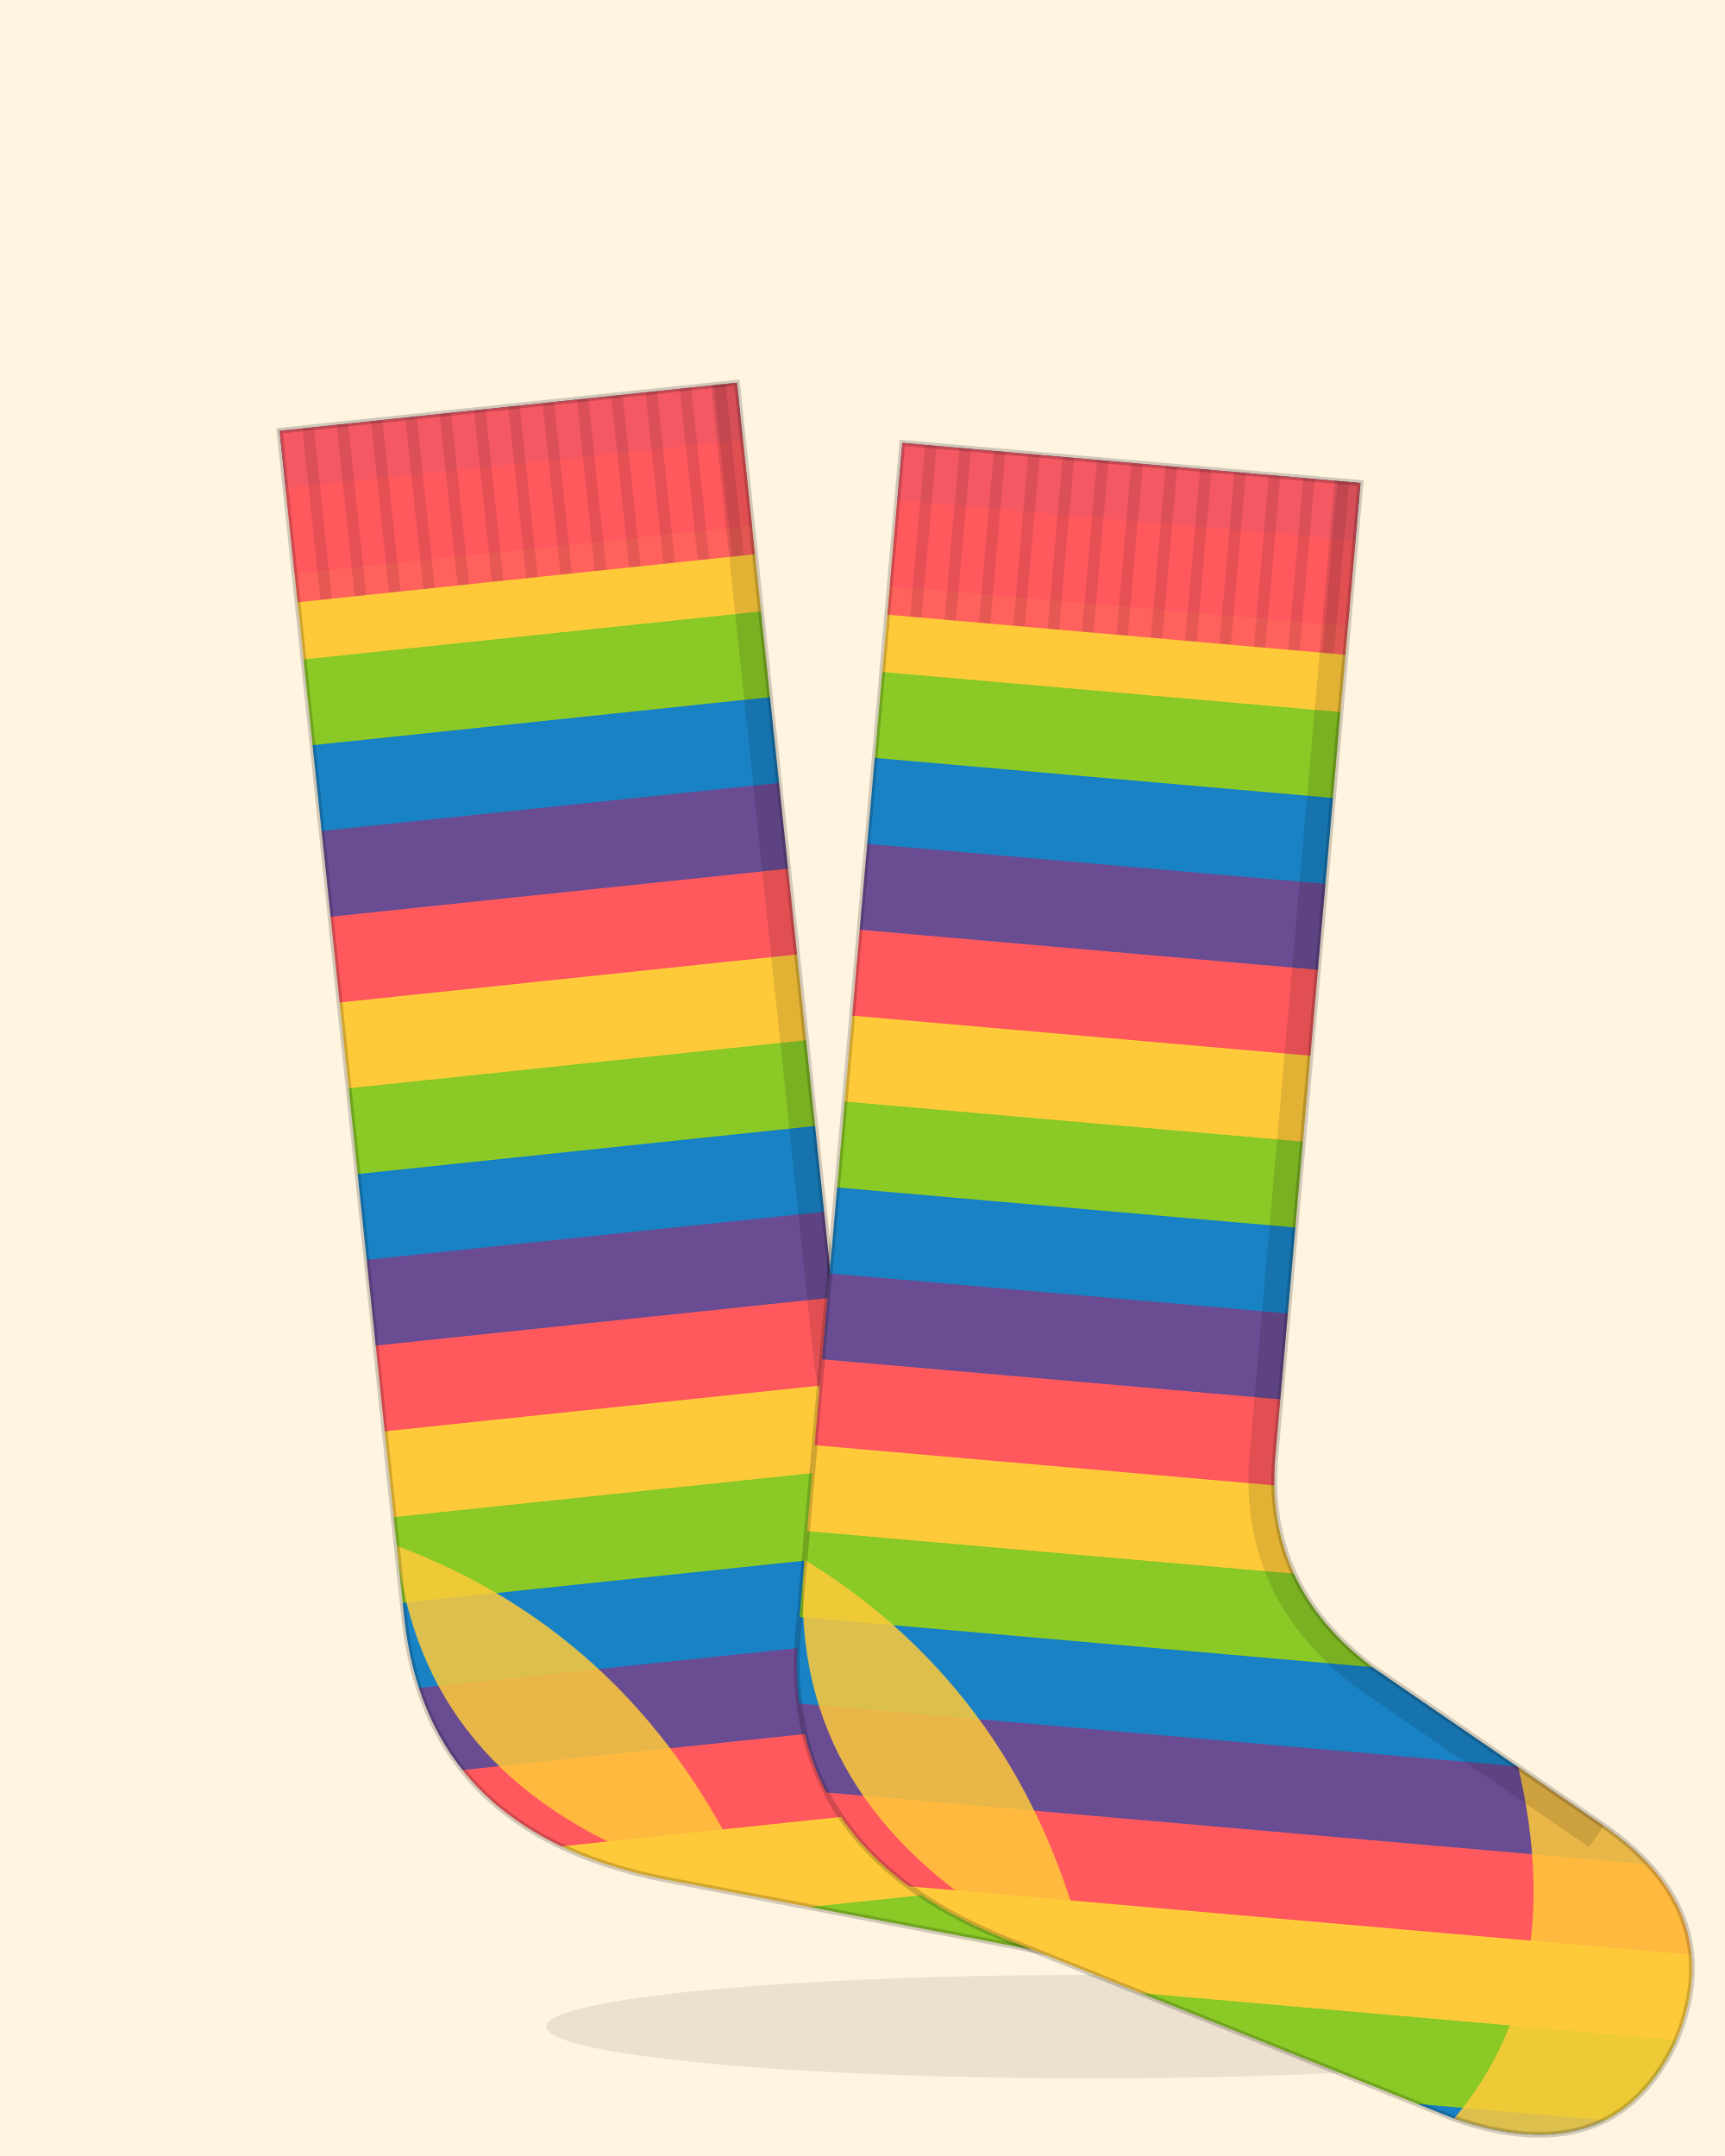
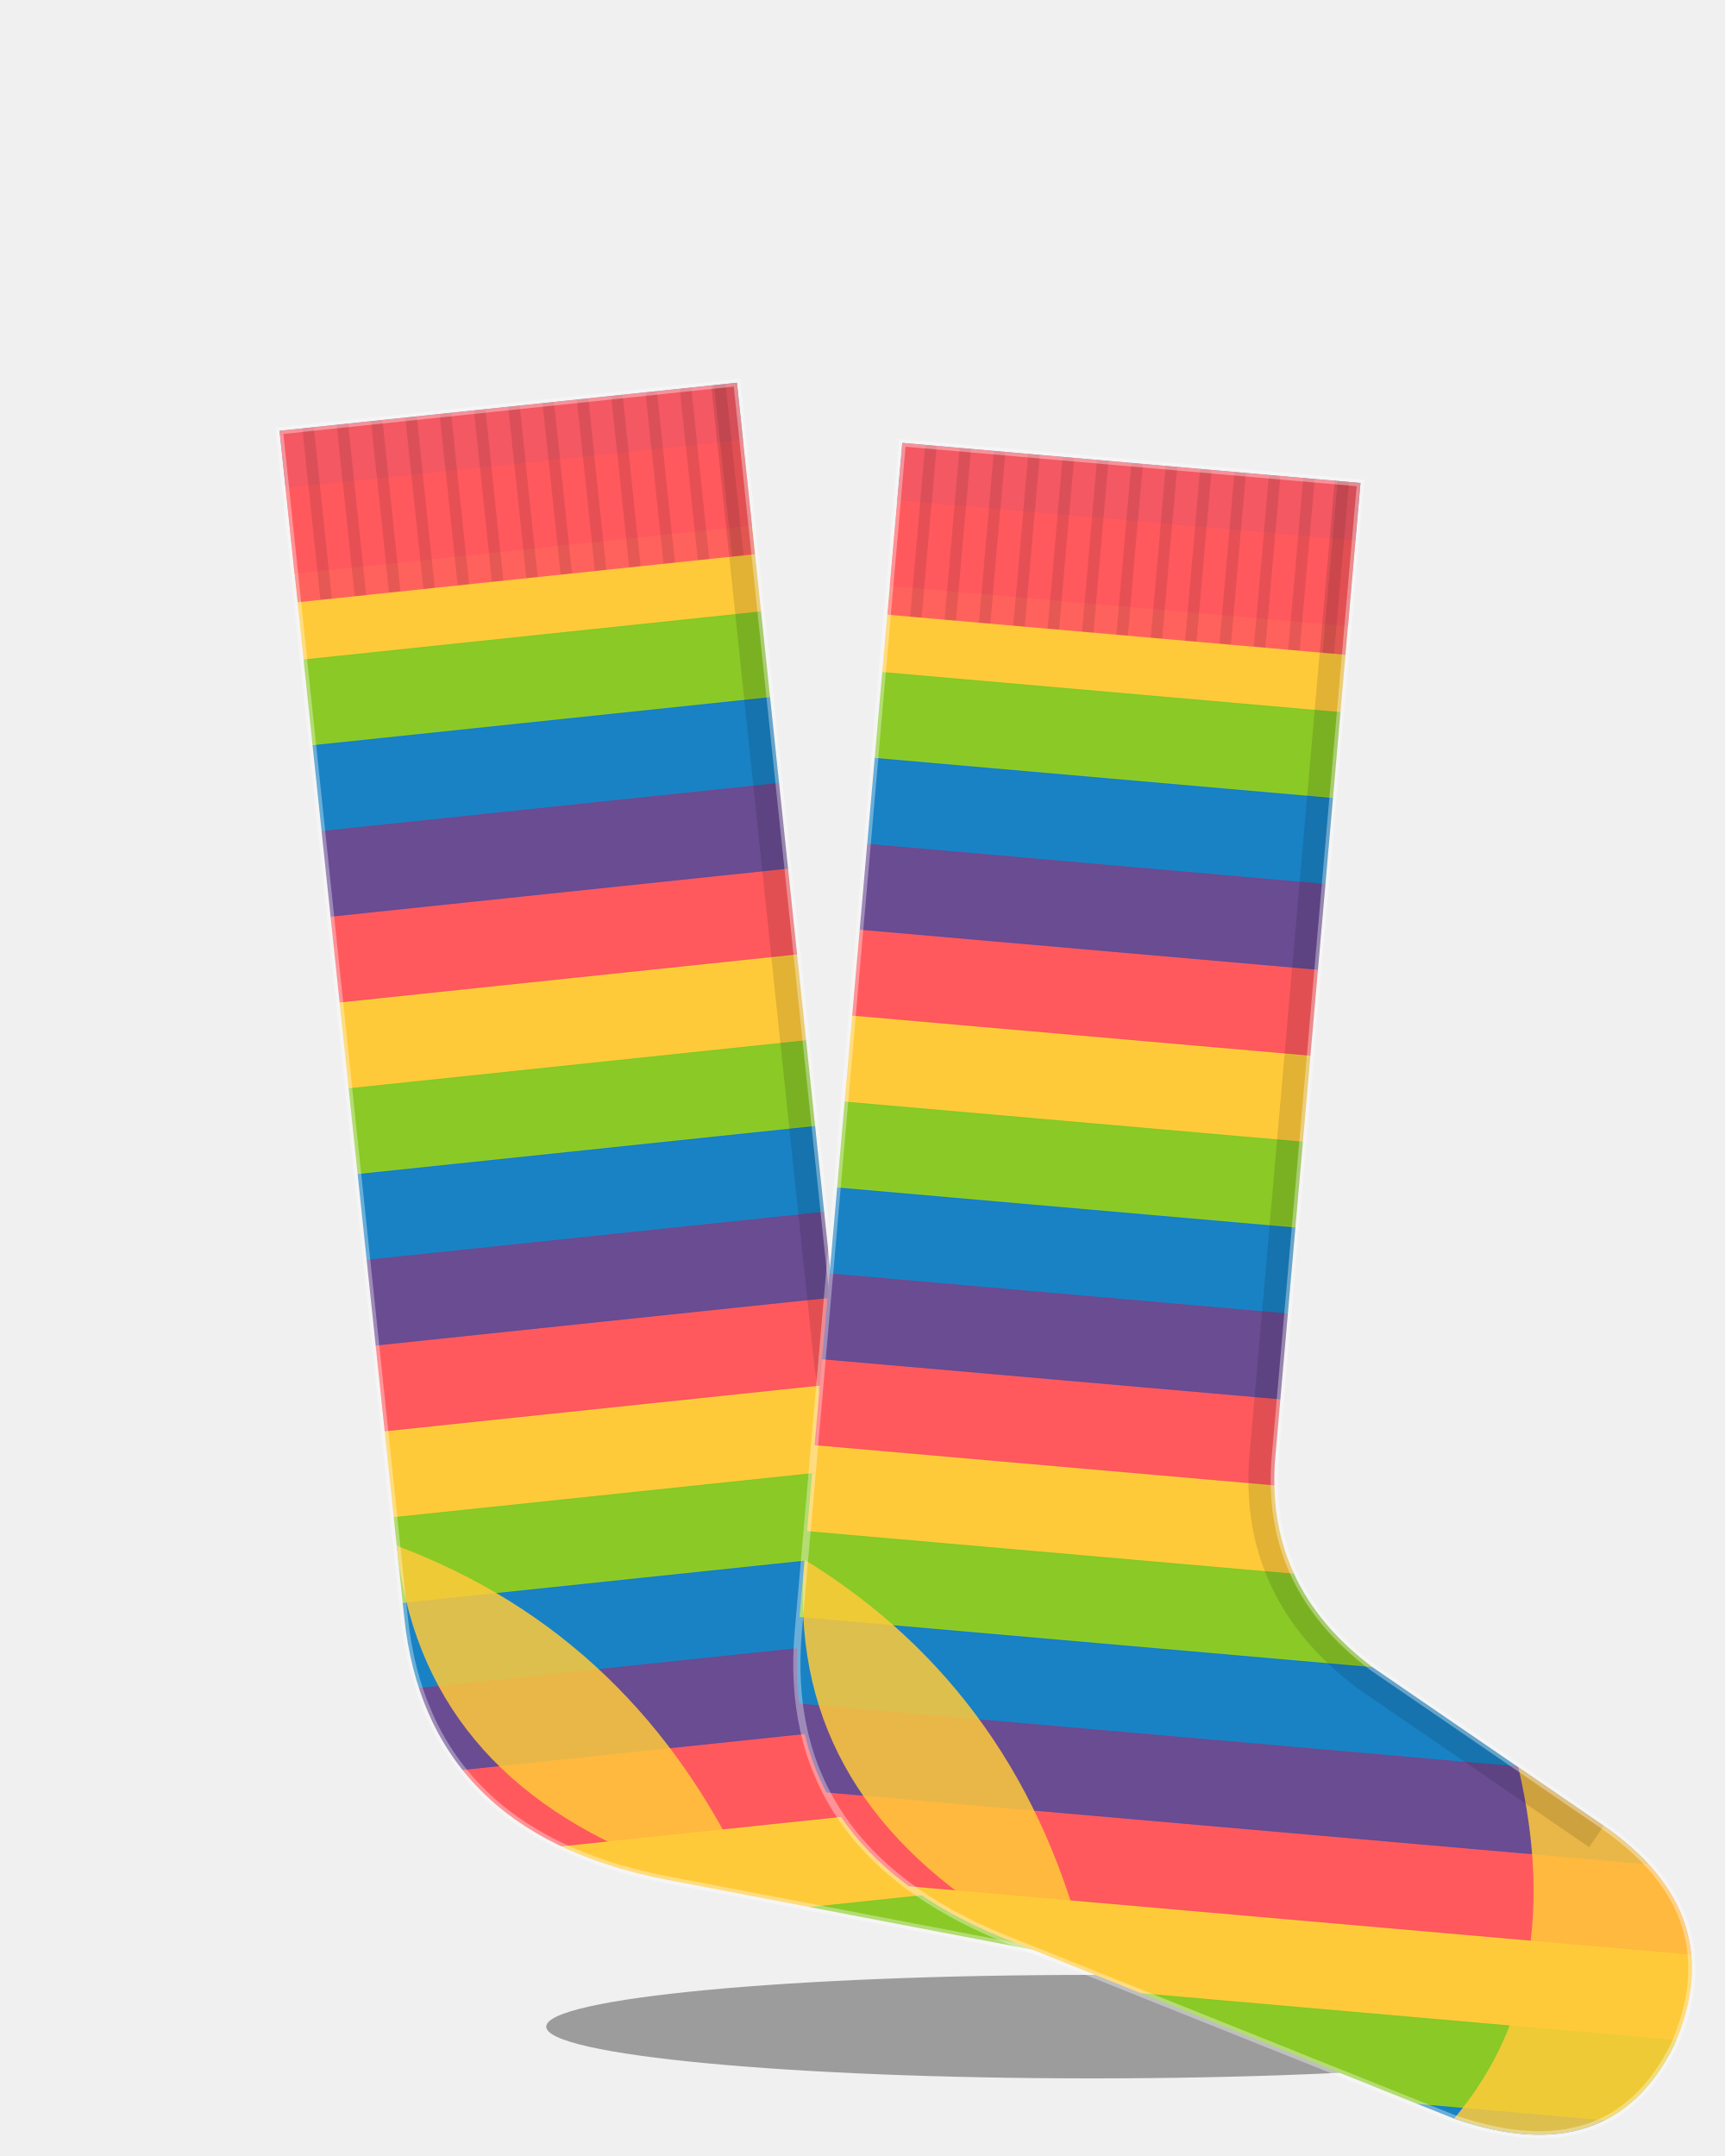
<svg xmlns="http://www.w3.org/2000/svg" viewBox="0 0 600 750" width="600" height="750">
-   <rect width="600" height="750" fill="#fff4e0" />
-   <ellipse cx="380" cy="705" rx="190" ry="18" fill="#000" opacity="0.08" />
+   <ellipse cx="380" cy="705" rx="190" ry="18" fill="#000" opacity="0.35" />
  <g transform="translate(-95 10) rotate(-6 300 400)">
    <defs>
      <pattern id="b-p" width="60" height="150" patternUnits="userSpaceOnUse">
        <rect width="60" height="30" fill="#ff595e" />
        <rect y="30" width="60" height="30" fill="#ffca3a" />
        <rect y="60" width="60" height="30" fill="#8ac926" />
        <rect y="90" width="60" height="30" fill="#1982c4" />
        <rect y="120" width="60" height="30" fill="#6a4c93" />
      </pattern>
      <clipPath id="b-clip">
        <path d="M220 130 L380 130 L380 470 Q380 515 420 540 L505 588 Q552 615 536 662 Q518 708 462 694 L300 645 Q220 620 220 545 Z" />
      </clipPath>
    </defs>
    <g>
      <path d="M220 130 L380 130 L380 470 Q380 515 420 540 L505 588 Q552 615 536 662 Q518 708 462 694 L300 645 Q220 620 220 545 Z" fill="url(#b-p)" />
      <g clip-path="url(#b-clip)">
        <rect x="220" y="130" width="160" height="60" fill="#ff595e" opacity="0.92" />
        <rect x="228" y="130" width="4" height="60" fill="#000" opacity="0.10" />
        <rect x="240" y="130" width="4" height="60" fill="#000" opacity="0.10" />
        <rect x="252" y="130" width="4" height="60" fill="#000" opacity="0.10" />
        <rect x="264" y="130" width="4" height="60" fill="#000" opacity="0.10" />
        <rect x="276" y="130" width="4" height="60" fill="#000" opacity="0.10" />
        <rect x="288" y="130" width="4" height="60" fill="#000" opacity="0.10" />
        <rect x="300" y="130" width="4" height="60" fill="#000" opacity="0.10" />
        <rect x="312" y="130" width="4" height="60" fill="#000" opacity="0.10" />
        <rect x="324" y="130" width="4" height="60" fill="#000" opacity="0.10" />
        <rect x="336" y="130" width="4" height="60" fill="#000" opacity="0.10" />
        <rect x="348" y="130" width="4" height="60" fill="#000" opacity="0.10" />
        <rect x="360" y="130" width="4" height="60" fill="#000" opacity="0.10" />
        <rect x="372" y="130" width="4" height="60" fill="#000" opacity="0.10" />
        <path d="M220 520 Q220 600 300 640 L330 650 Q300 560 220 520 Z" fill="#ffca3a" opacity="0.85" />
        <path d="M470 560 Q560 600 536 662 Q518 708 462 694 Q500 640 470 560 Z" fill="#ffca3a" opacity="0.85" />
        <path d="M380 130 L380 470 Q380 515 420 540 L505 588" fill="none" stroke="#000" stroke-opacity="0.12" stroke-width="18" />
      </g>
-       <path d="M220 130 L380 130 L380 470 Q380 515 420 540 L505 588 Q552 615 536 662 Q518 708 462 694 L300 645 Q220 620 220 545 Z" fill="none" stroke="#000" stroke-opacity="0.18" stroke-width="2" />
+       <path d="M220 130 L380 130 L380 470 Q380 515 420 540 L505 588 Q552 615 536 662 Q518 708 462 694 L300 645 Q220 620 220 545 Z" fill="none" stroke="#fff" stroke-opacity="0.35" stroke-width="2.5" />
    </g>
  </g>
  <g transform="translate(70 30) rotate(5 300 400)">
    <defs>
      <pattern id="c-p" width="60" height="150" patternUnits="userSpaceOnUse">
        <rect width="60" height="30" fill="#ff595e" />
        <rect y="30" width="60" height="30" fill="#ffca3a" />
        <rect y="60" width="60" height="30" fill="#8ac926" />
        <rect y="90" width="60" height="30" fill="#1982c4" />
        <rect y="120" width="60" height="30" fill="#6a4c93" />
      </pattern>
      <clipPath id="c-clip">
        <path d="M220 130 L380 130 L380 470 Q380 515 420 540 L505 588 Q552 615 536 662 Q518 708 462 694 L300 645 Q220 620 220 545 Z" />
      </clipPath>
    </defs>
    <g>
      <path d="M220 130 L380 130 L380 470 Q380 515 420 540 L505 588 Q552 615 536 662 Q518 708 462 694 L300 645 Q220 620 220 545 Z" fill="url(#c-p)" />
      <g clip-path="url(#c-clip)">
        <rect x="220" y="130" width="160" height="60" fill="#ff595e" opacity="0.92" />
        <rect x="228" y="130" width="4" height="60" fill="#000" opacity="0.10" />
        <rect x="240" y="130" width="4" height="60" fill="#000" opacity="0.10" />
        <rect x="252" y="130" width="4" height="60" fill="#000" opacity="0.10" />
        <rect x="264" y="130" width="4" height="60" fill="#000" opacity="0.10" />
        <rect x="276" y="130" width="4" height="60" fill="#000" opacity="0.10" />
        <rect x="288" y="130" width="4" height="60" fill="#000" opacity="0.10" />
        <rect x="300" y="130" width="4" height="60" fill="#000" opacity="0.10" />
        <rect x="312" y="130" width="4" height="60" fill="#000" opacity="0.10" />
        <rect x="324" y="130" width="4" height="60" fill="#000" opacity="0.10" />
        <rect x="336" y="130" width="4" height="60" fill="#000" opacity="0.10" />
        <rect x="348" y="130" width="4" height="60" fill="#000" opacity="0.10" />
        <rect x="360" y="130" width="4" height="60" fill="#000" opacity="0.10" />
        <rect x="372" y="130" width="4" height="60" fill="#000" opacity="0.10" />
        <path d="M220 520 Q220 600 300 640 L330 650 Q300 560 220 520 Z" fill="#ffca3a" opacity="0.85" />
        <path d="M470 560 Q560 600 536 662 Q518 708 462 694 Q500 640 470 560 Z" fill="#ffca3a" opacity="0.85" />
        <path d="M380 130 L380 470 Q380 515 420 540 L505 588" fill="none" stroke="#000" stroke-opacity="0.12" stroke-width="18" />
      </g>
-       <path d="M220 130 L380 130 L380 470 Q380 515 420 540 L505 588 Q552 615 536 662 Q518 708 462 694 L300 645 Q220 620 220 545 Z" fill="none" stroke="#000" stroke-opacity="0.18" stroke-width="2" />
+       <path d="M220 130 L380 130 L380 470 Q380 515 420 540 L505 588 Q552 615 536 662 Q518 708 462 694 L300 645 Q220 620 220 545 Z" fill="none" stroke="#fff" stroke-opacity="0.35" stroke-width="2.5" />
    </g>
  </g>
</svg>
